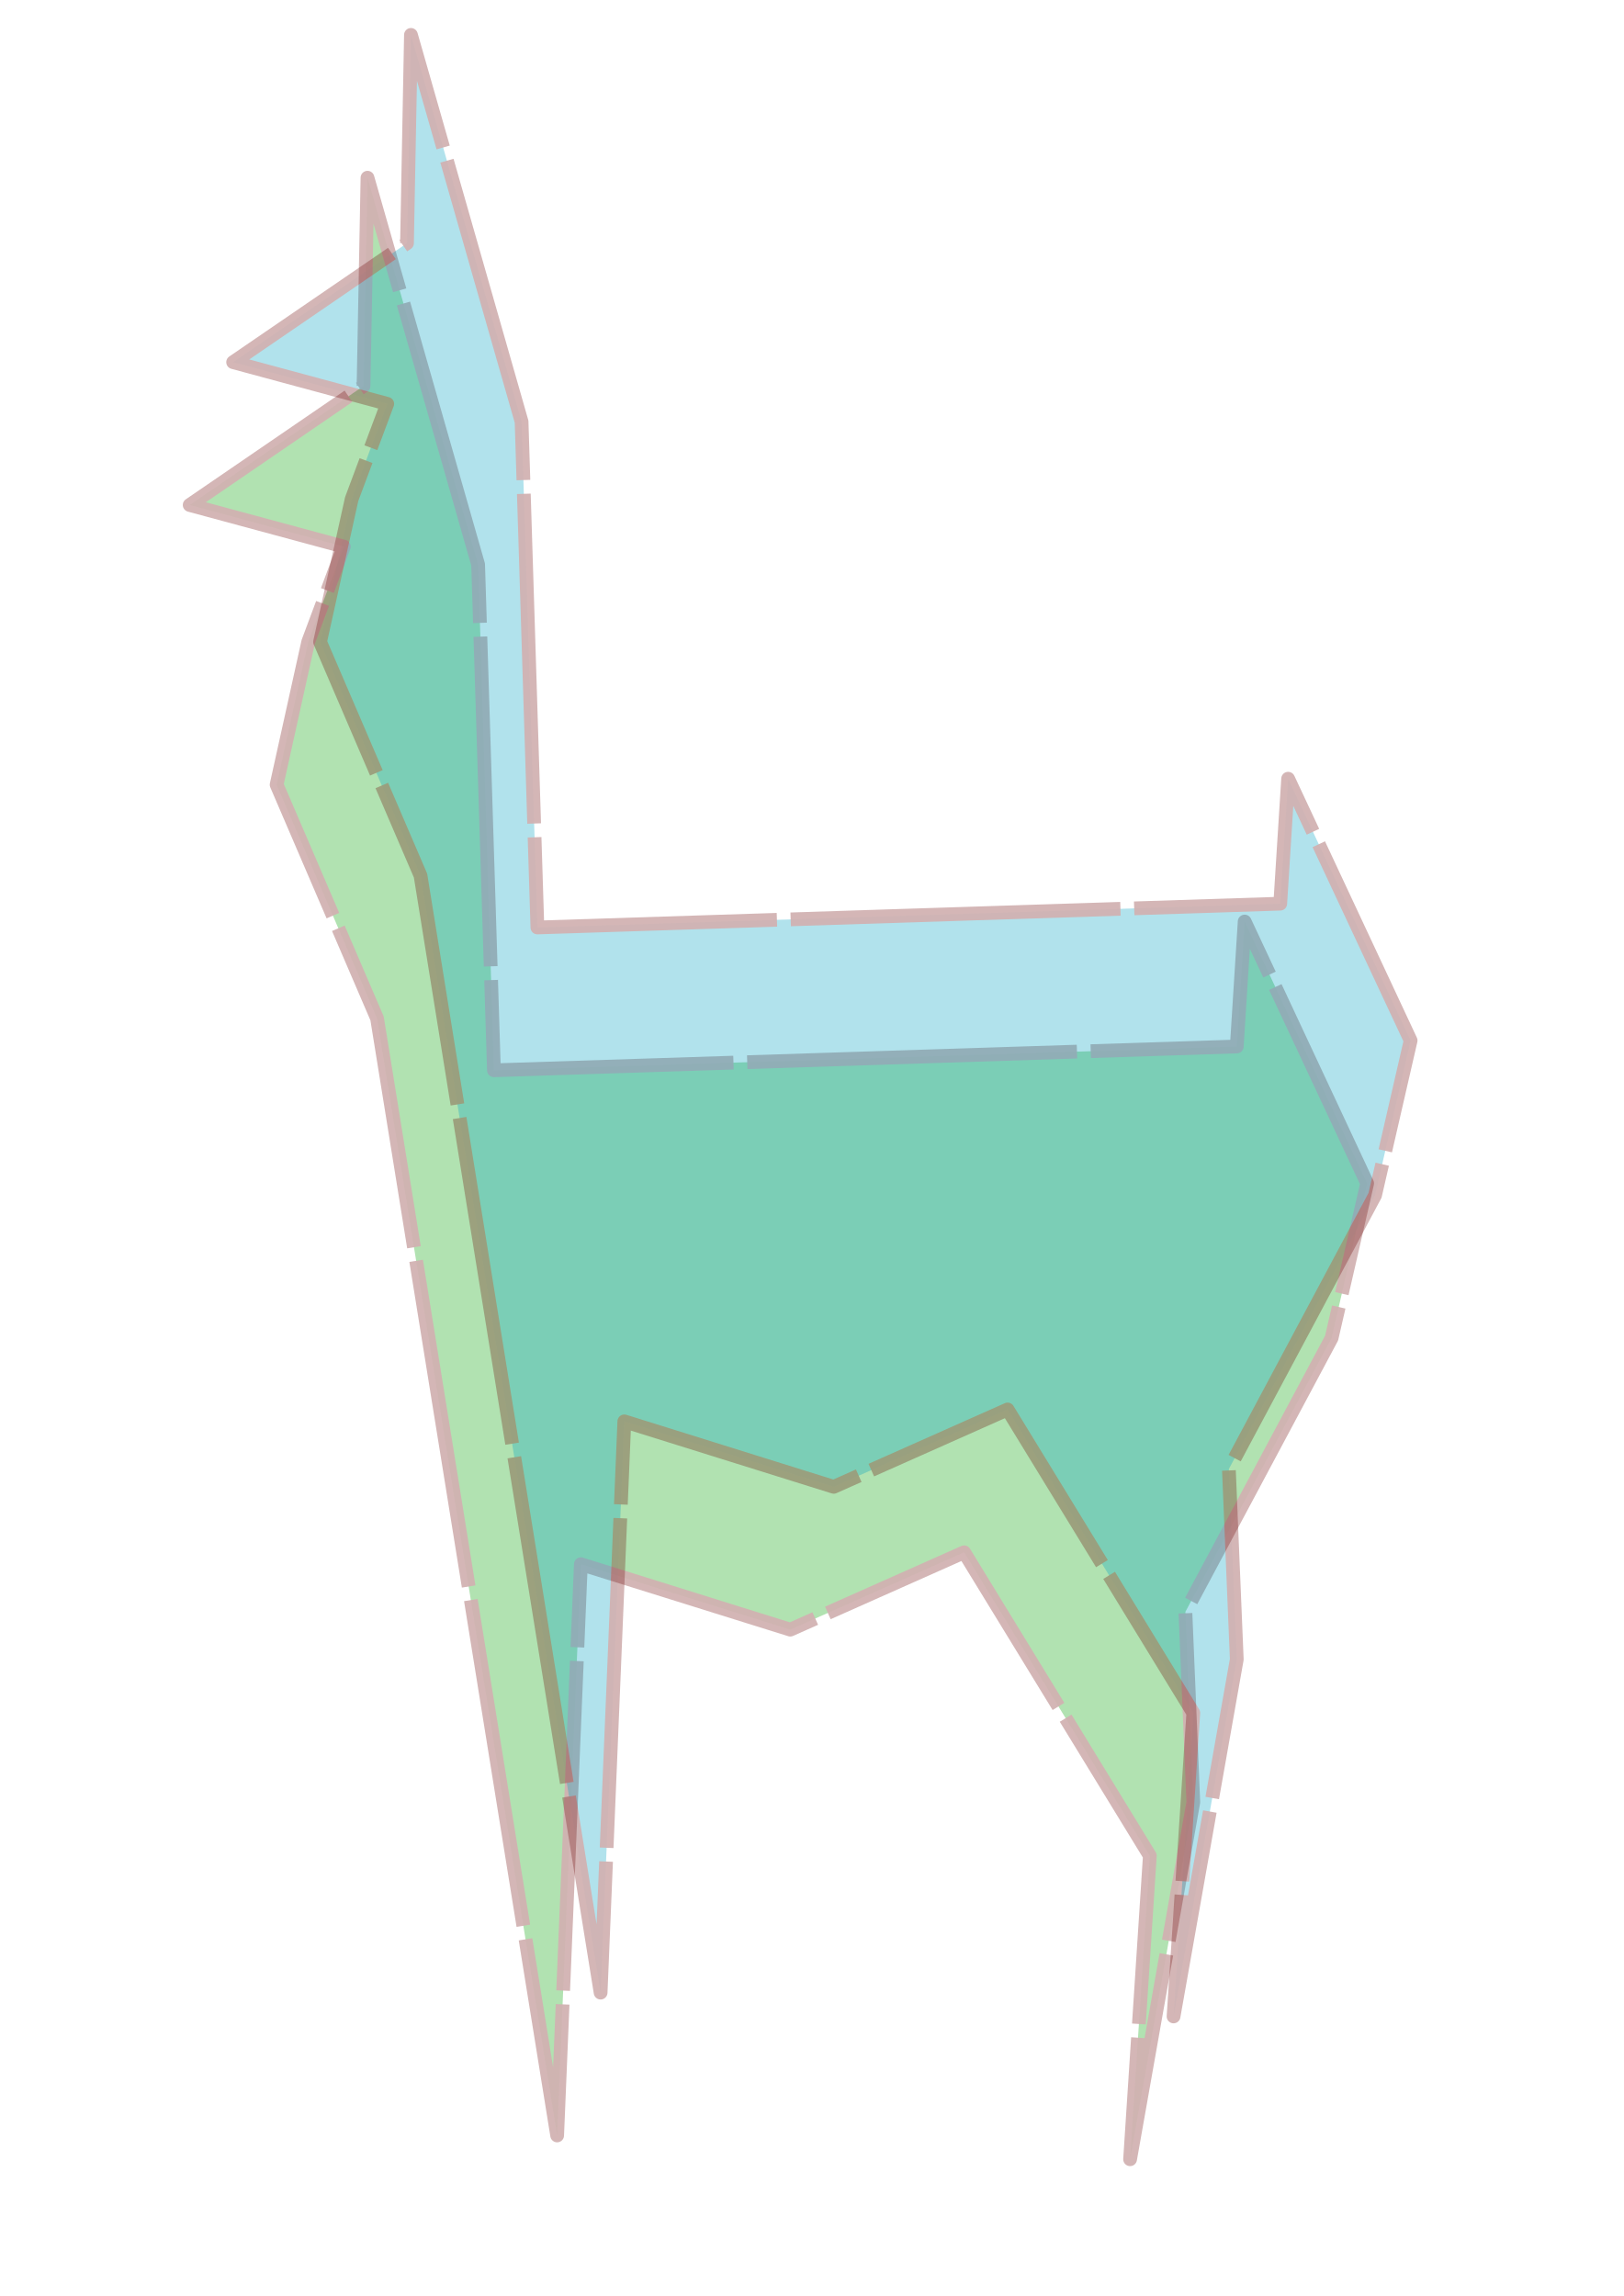
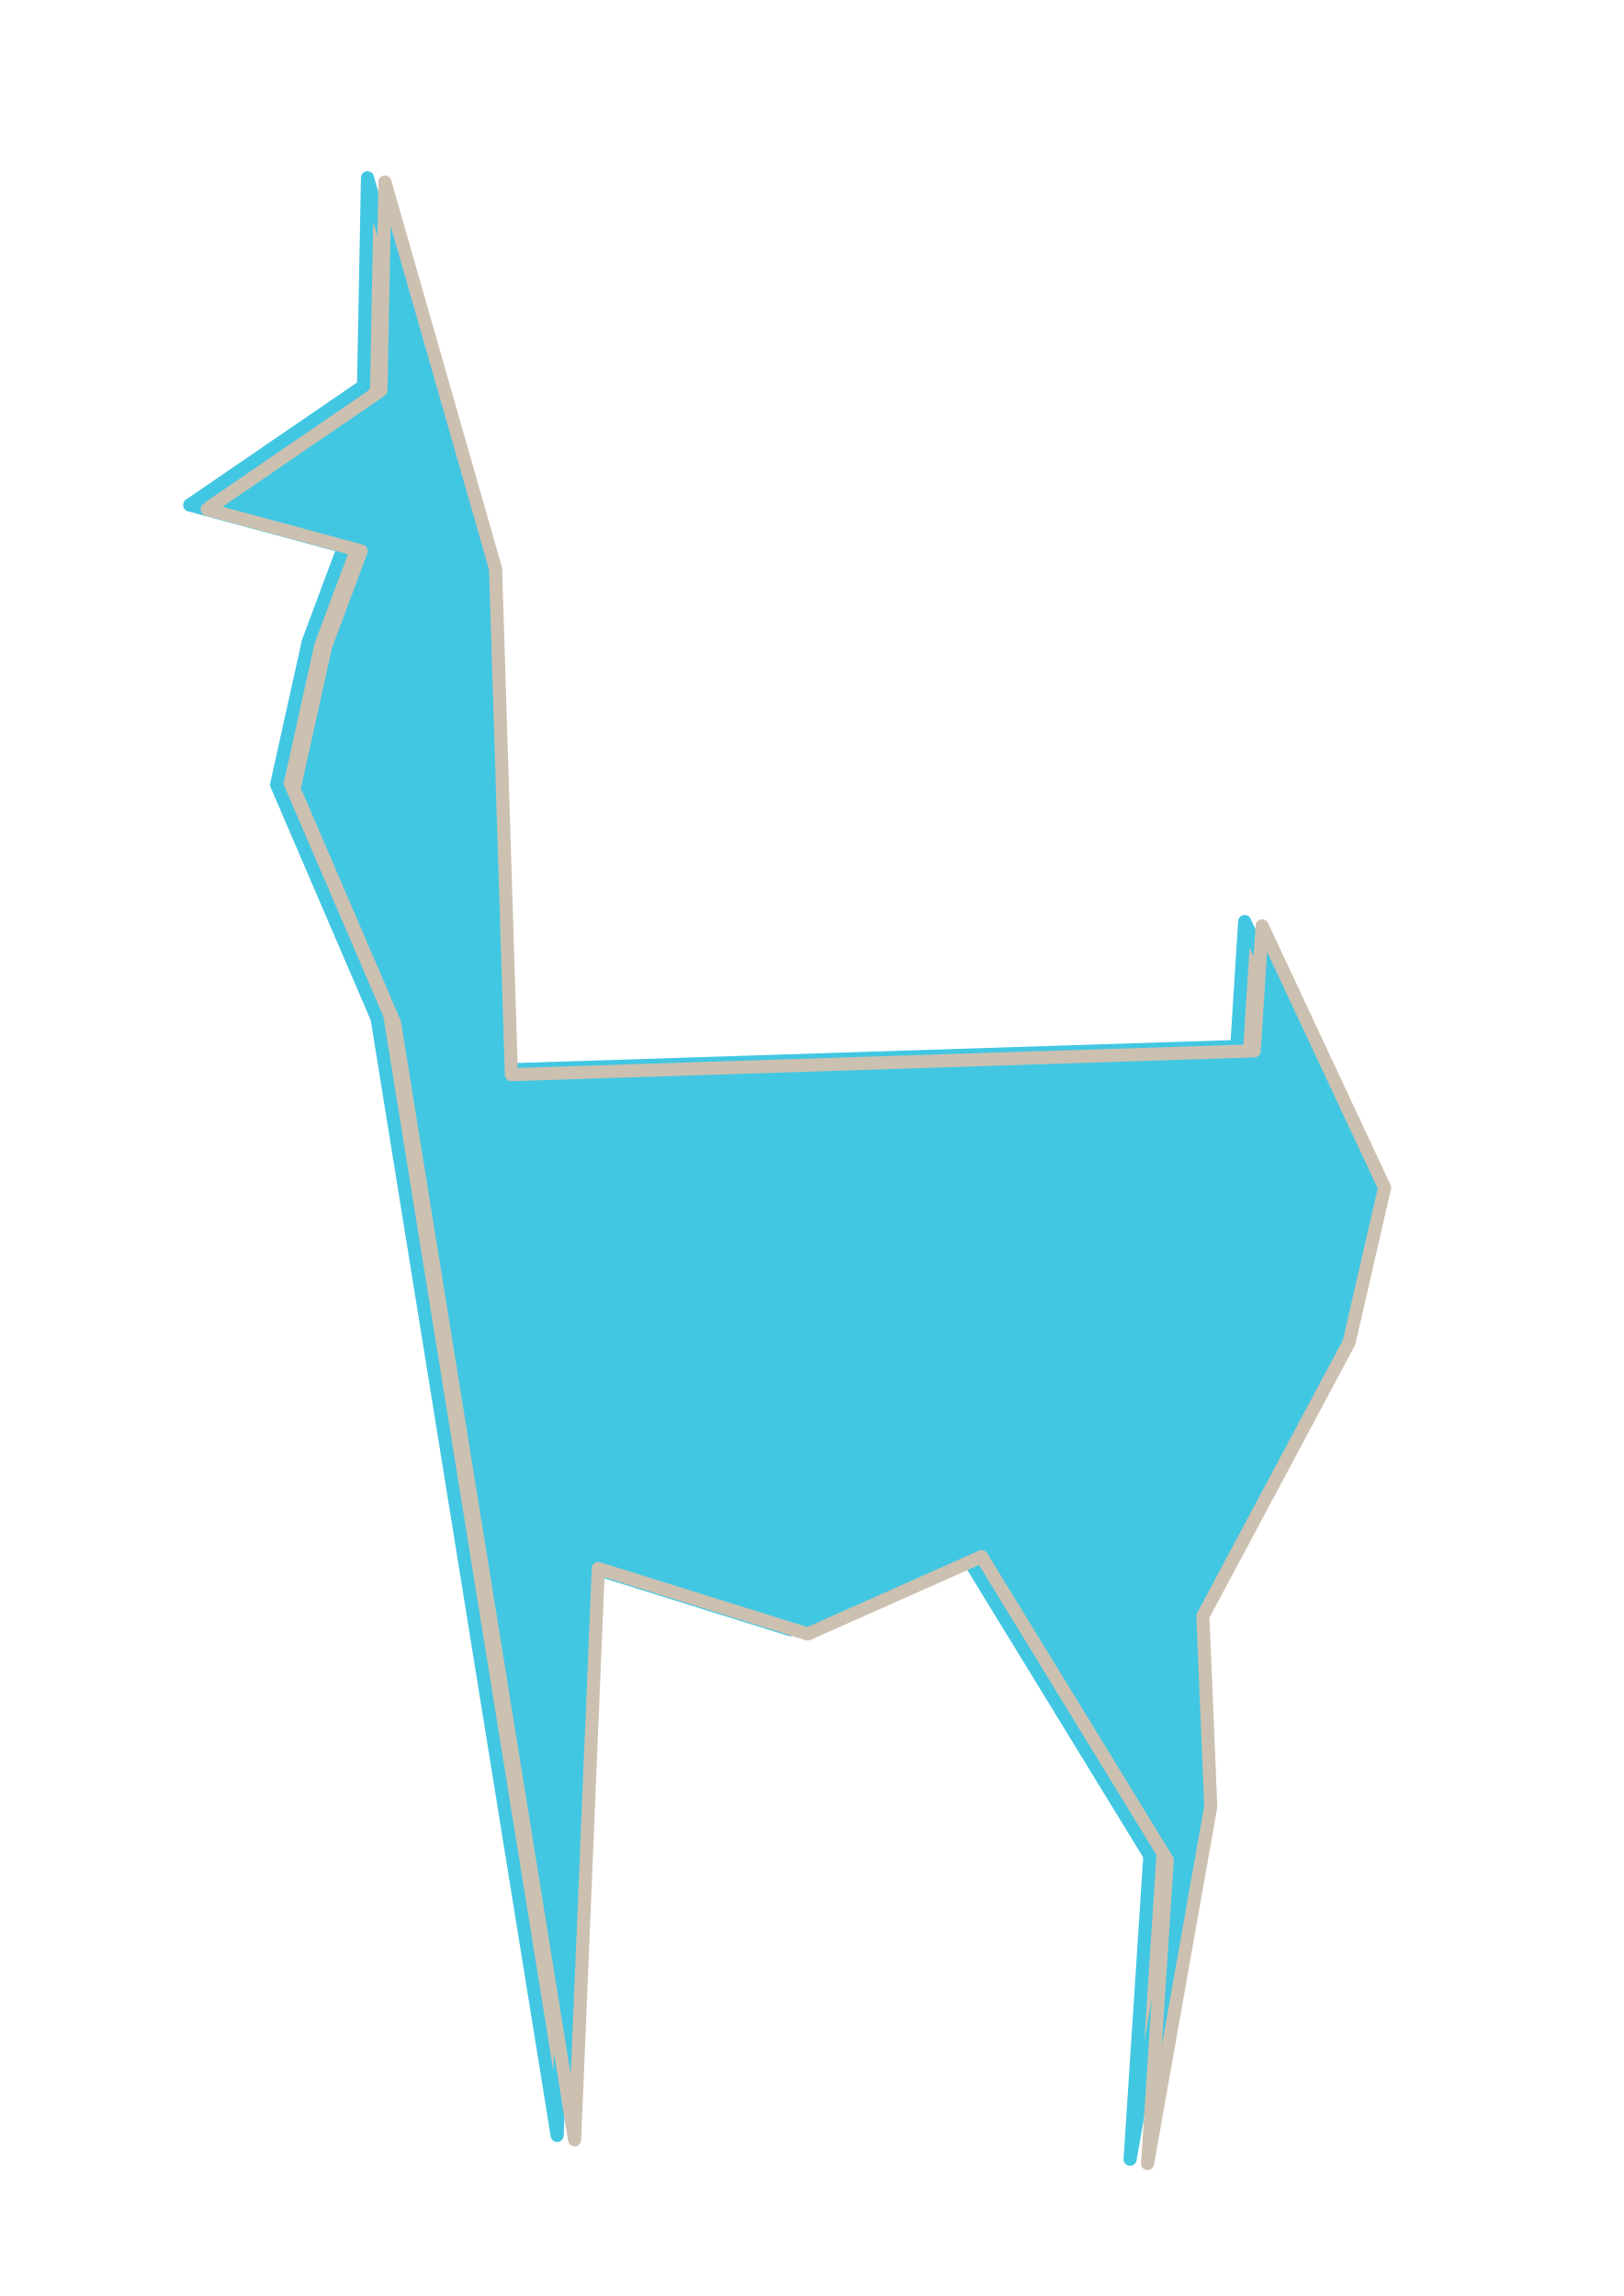
<svg xmlns="http://www.w3.org/2000/svg" width="744.094" height="1052.362" id="svg2" version="1.1">
  <defs id="defs4" />
  <g id="layer1">
-     <path style="opacity:0.306;fill:#00a100;fill-opacity:1;stroke:#680000;stroke-width:6.3;stroke-linecap:butt;stroke-linejoin:round;stroke-miterlimit:4;stroke-opacity:0.933;stroke-dasharray:151.2, 6.3;stroke-dashoffset:63;marker-start:none;marker-mid:none;" d="m 86.923,231.461 79.673,-54.548 1.811,-95.46 50.701,177.282 7.243,231.83 340.423,-10.91 3.622,-57.276 56.134,120.006 -16.297,70.913 -66.998,125.461 3.622,87.277 -28.972,163.645 9.054,-139.098 -85.106,-139.098 -79.673,35.456 -95.97,-30.002 -10.865,261.832 -82.523,-511.976 -46.04,-107.148 14.486,-65.458 16.297,-43.639 z" id="path2985" />
-     <path id="path4115" d="m 106.841,166.003 79.673,-54.548 1.811,-95.46 50.701,177.282 7.243,231.83 340.423,-10.91 3.622,-57.276 56.134,120.006 -16.297,70.913 -66.998,125.461 3.622,87.277 -28.972,163.645 9.054,-139.098 -85.106,-139.098 -79.673,35.456 -95.97,-30.002 -10.865,261.832 -82.523,-511.976 -46.04,-107.148 14.486,-65.458 16.297,-43.639 z" style="opacity:0.306;fill:#00a1c2;fill-opacity:1;stroke:#680000;stroke-width:6.3;stroke-linecap:butt;stroke-linejoin:round;stroke-miterlimit:4;stroke-opacity:0.933;stroke-dasharray:151.2, 6.3;stroke-dashoffset:63;marker-start:none;marker-mid:none;" />
+     <path style="opacity:1;fill:#ccc0b0;fill-opacity:1;stroke:#42c7e2;stroke-width:6;stroke-linecap:butt;stroke-linejoin:round;stroke-miterlimit:4;stroke-opacity:1;stroke-dasharray:none;stroke-dashoffset:63;marker-start:none;marker-mid:none" d="m 86.923,231.461 79.673,-54.548 1.811,-95.46 50.701,177.282 7.243,231.83 340.423,-10.91 3.622,-57.276 56.134,120.006 -16.297,70.913 -66.998,125.461 3.622,87.277 -28.972,163.645 9.054,-139.098 -85.106,-139.098 -79.673,35.456 -95.97,-30.002 -10.865,261.832 -82.523,-511.976 -46.04,-107.148 14.486,-65.458 16.297,-43.639 z" id="path2985" />
+     <path id="path3776" d="m 94.923,233.461 79.673,-54.548 1.811,-95.46 50.701,177.282 7.243,231.83 340.423,-10.91 3.622,-57.276 56.134,120.006 -16.297,70.913 -66.998,125.461 3.622,87.277 -28.972,163.645 9.054,-139.098 -85.106,-139.098 -79.673,35.456 -95.97,-30.002 -10.865,261.832 -82.523,-511.976 -46.04,-107.148 14.486,-65.458 16.297,-43.639 z" style="fill:#42c7e2;fill-opacity:1;stroke:#ccc0b0;stroke-width:6;stroke-linecap:butt;stroke-linejoin:round;stroke-miterlimit:4;stroke-opacity:1;stroke-dasharray:none;stroke-dashoffset:63;marker-start:none;marker-mid:none;opacity:1" />
    <flowRoot xml:space="preserve" id="flowRoot4131" style="font-size:40px;font-style:normal;font-variant:normal;font-weight:500;font-stretch:normal;line-height:125%;letter-spacing:0px;word-spacing:0px;fill:#000000;fill-opacity:1;stroke:none;font-family:aakar;-inkscape-font-specification:aakar Medium">
      <flowRegion id="flowRegion4133">
        <rect id="rect4135" width="369.716" height="155.563" x="204.051" y="403.844" style="font-style:normal;font-variant:normal;font-weight:500;font-stretch:normal;font-family:aakar;-inkscape-font-specification:aakar Medium" />
      </flowRegion>
      <flowPara id="flowPara4137" />
    </flowRoot>
  </g>
</svg>
